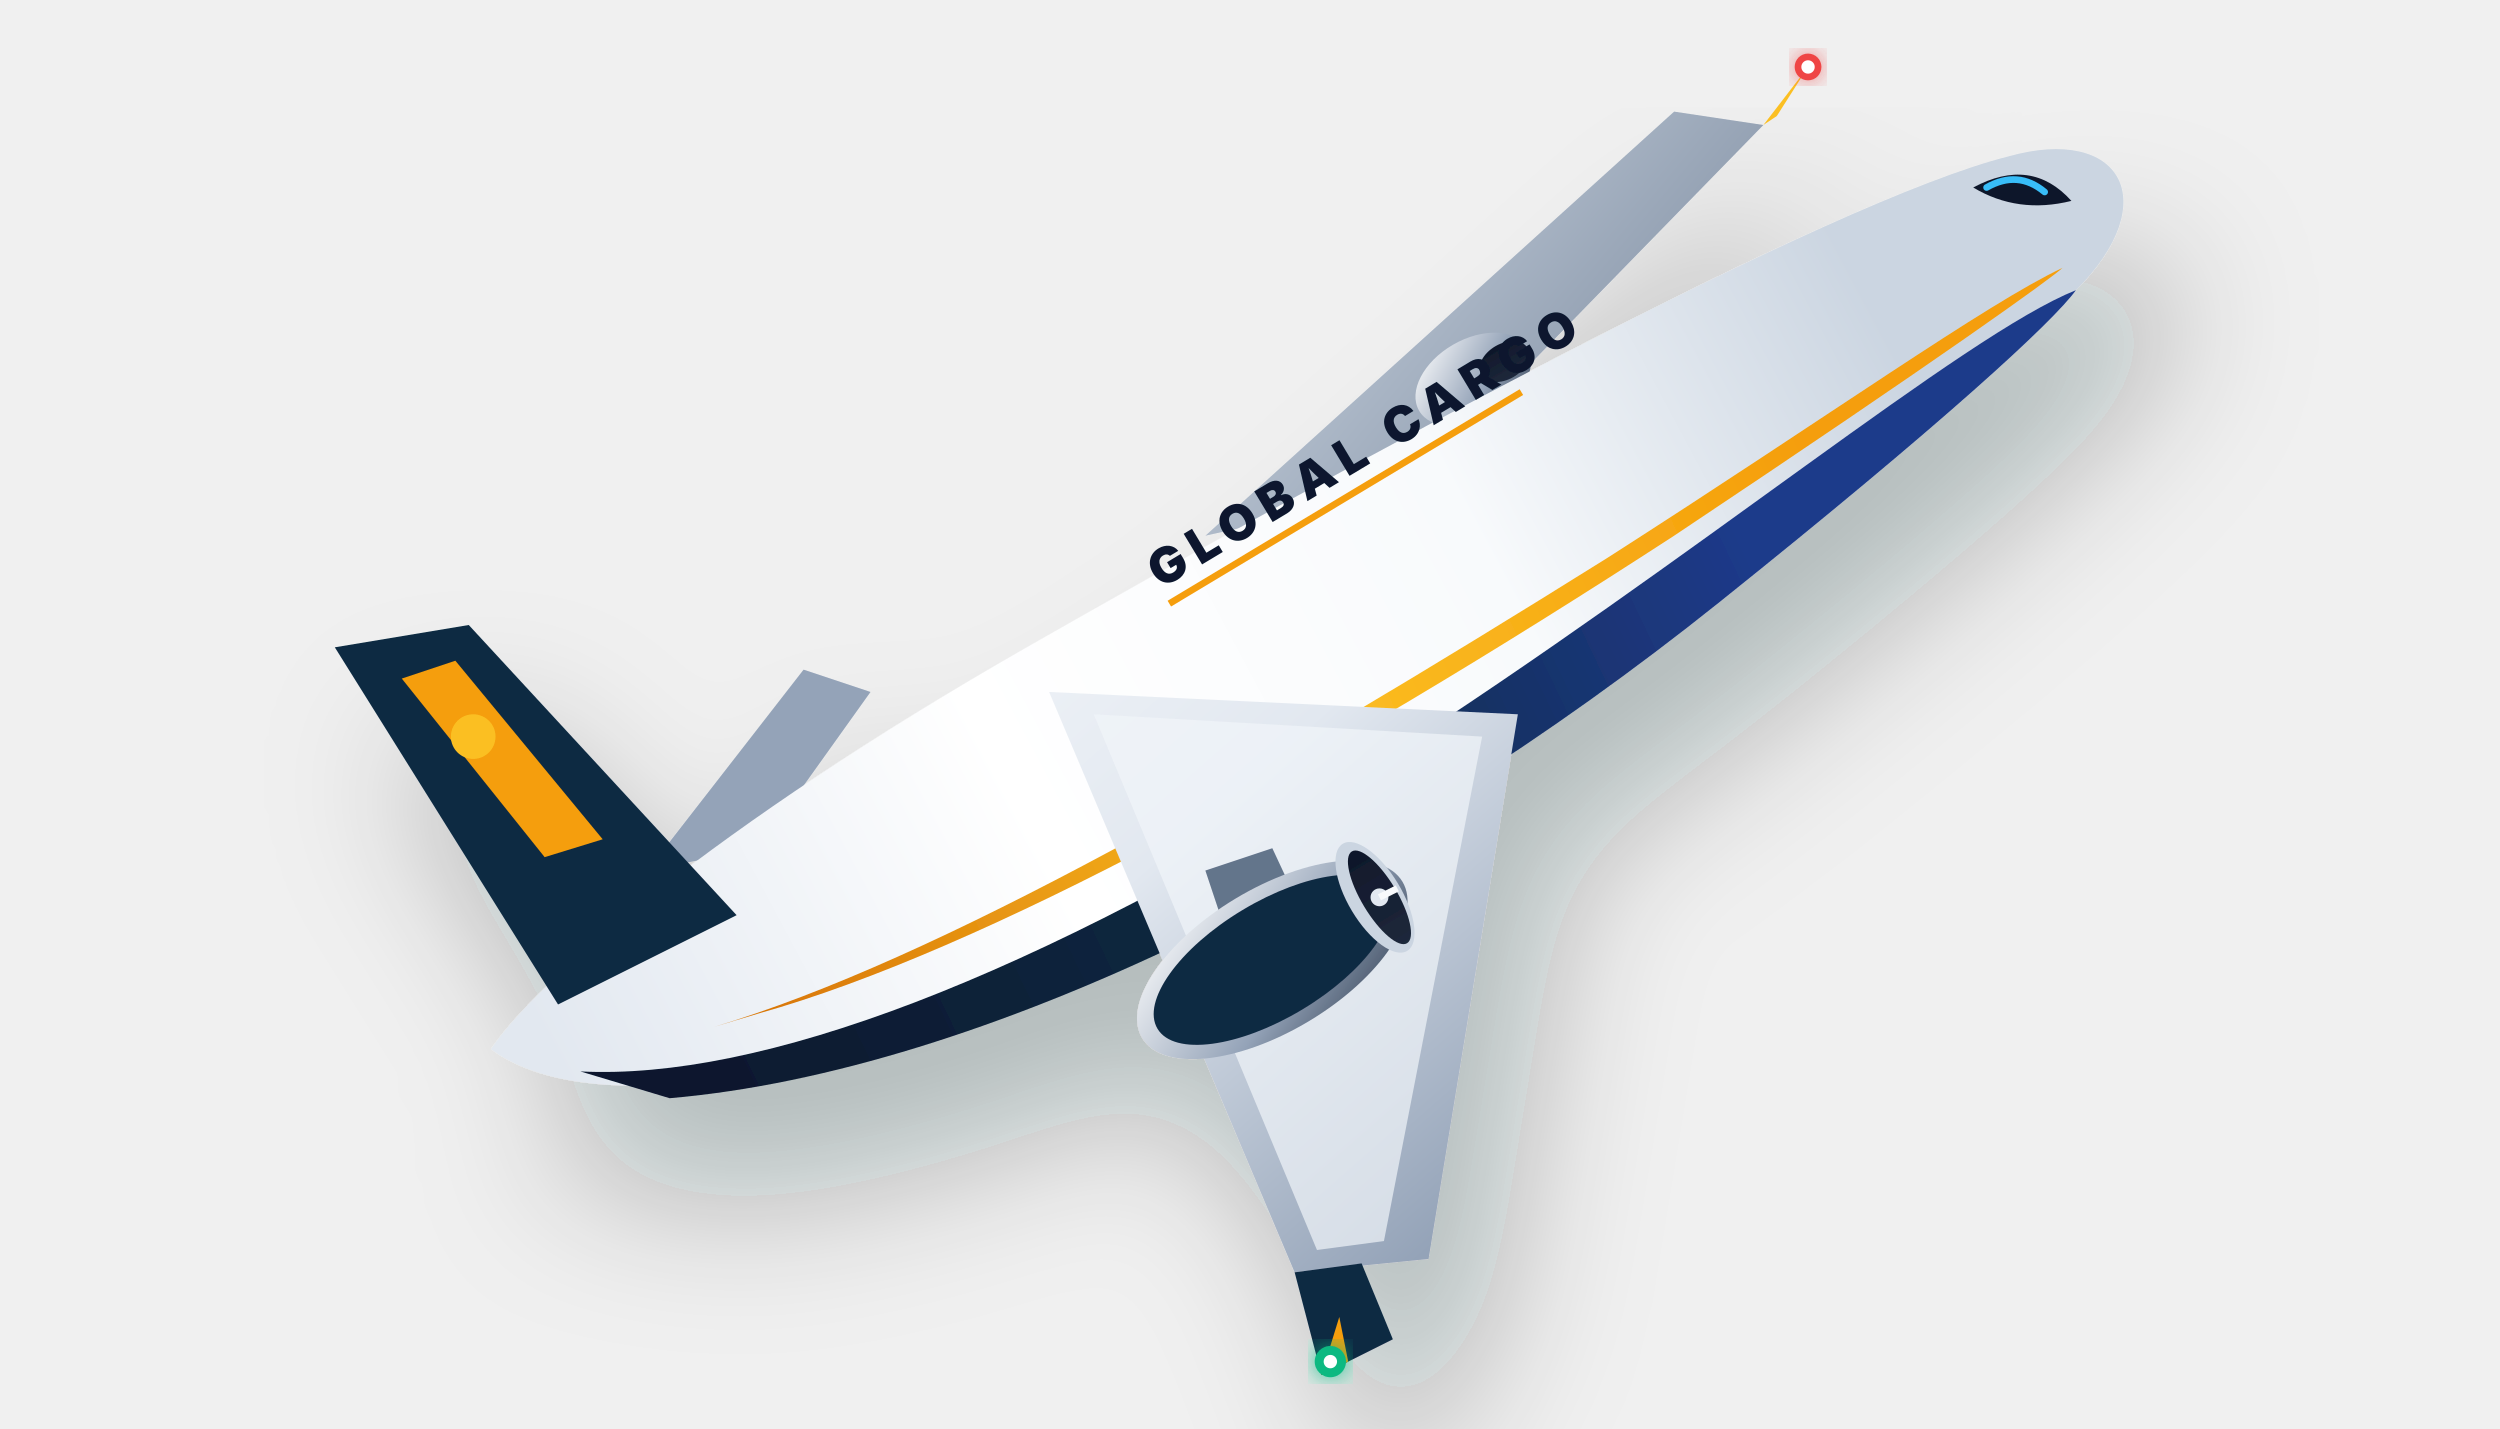
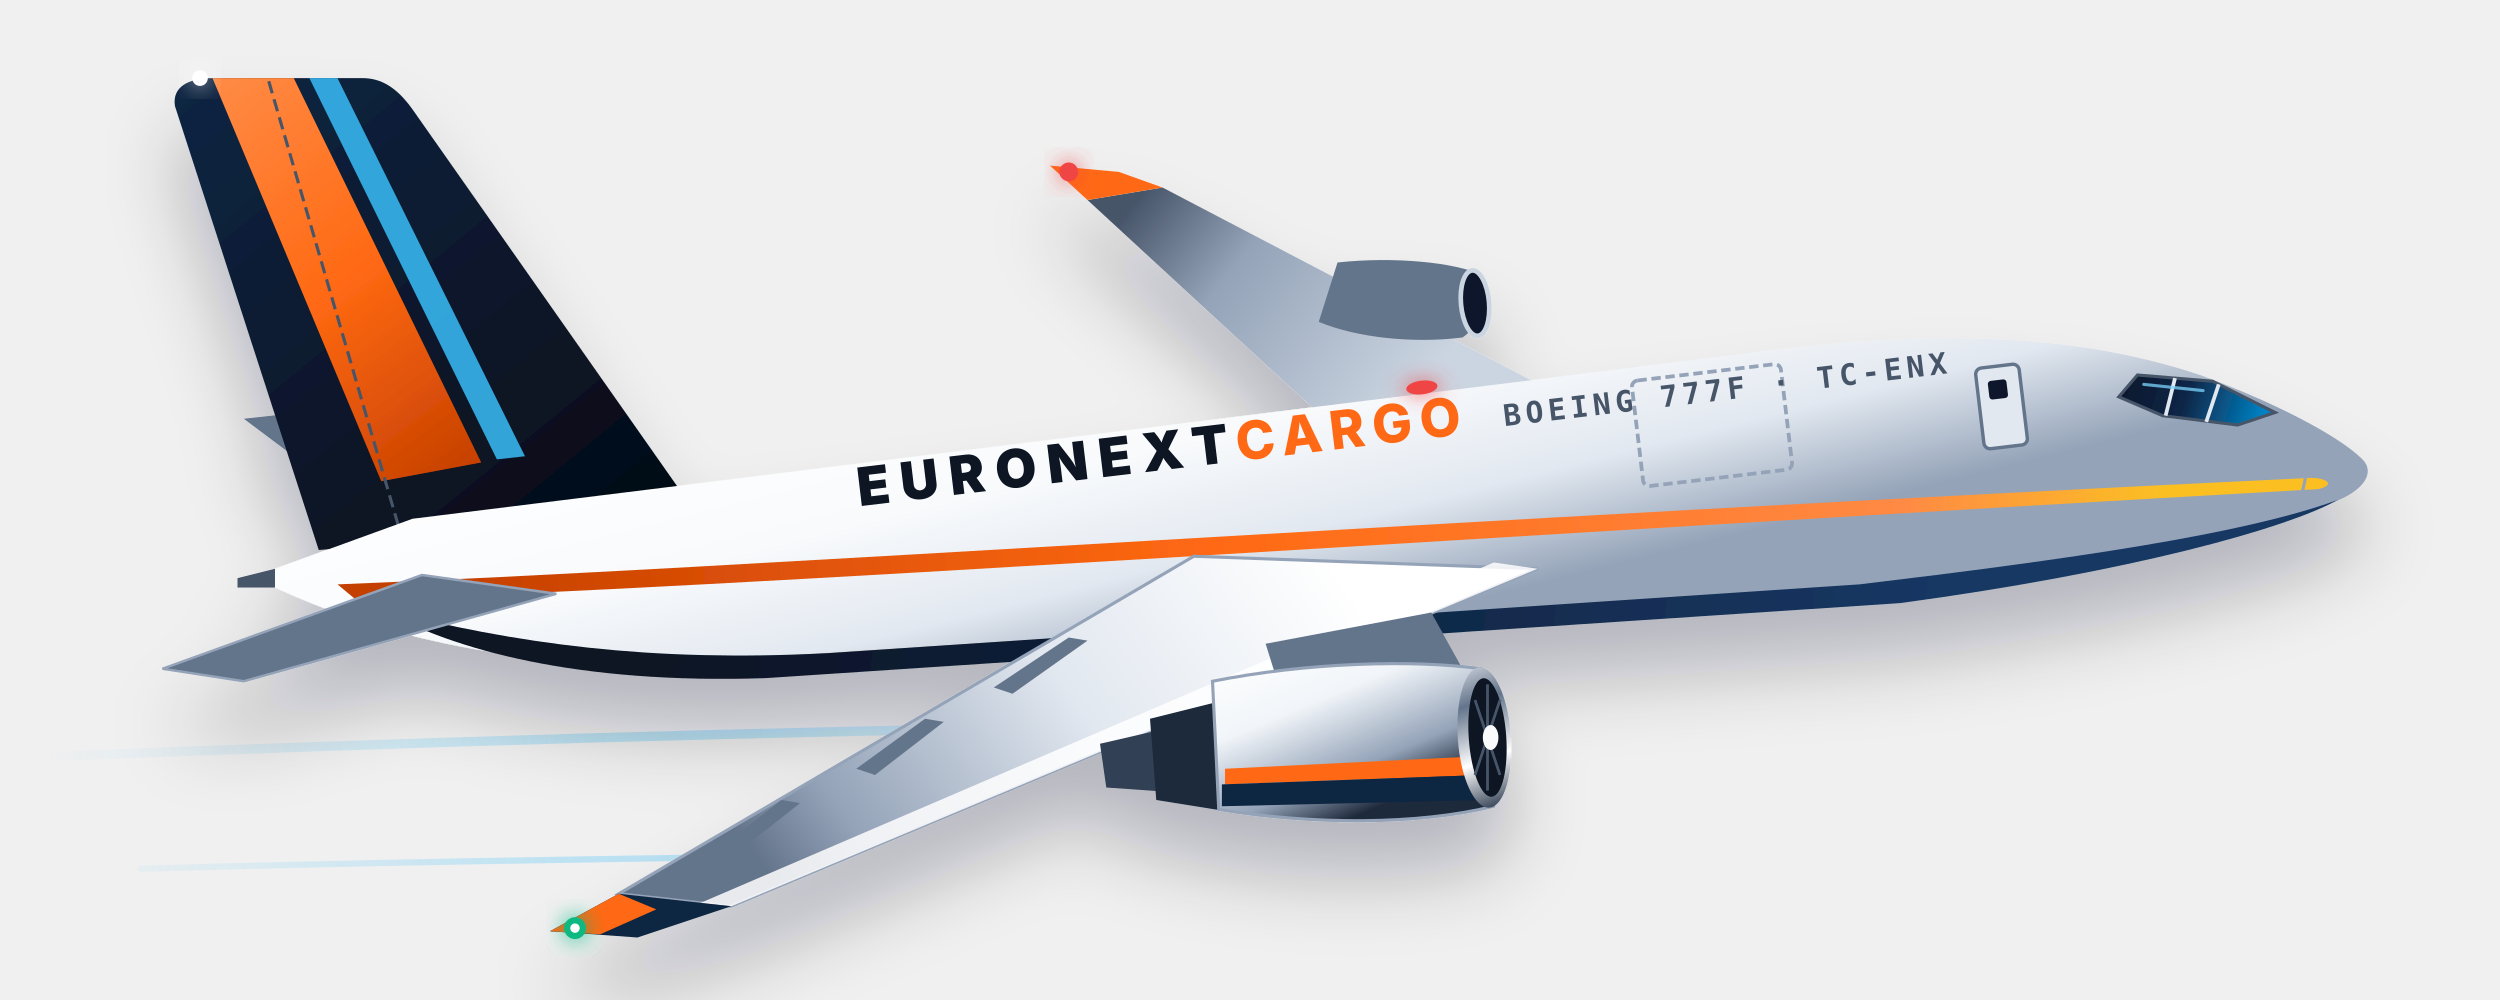
- <svg xmlns="http://www.w3.org/2000/svg" width="560" height="320" viewBox="0 0 560 320" fill="none">
+ <svg xmlns="http://www.w3.org/2000/svg" width="800" height="320" viewBox="0 0 800 320" fill="none">
  <defs>
-     <linearGradient id="fuselageGrad" x1="120" y1="230" x2="420" y2="70" gradientUnits="userSpaceOnUse">
-       <stop offset="0%" stop-color="#E2E8F0" />
-       <stop offset="35%" stop-color="#FFFFFF" />
-       <stop offset="70%" stop-color="#F8FAFC" />
-       <stop offset="100%" stop-color="#CBD5E1" />
-     </linearGradient>
-     <linearGradient id="fuselageBelly" x1="150" y1="210" x2="380" y2="100" gradientUnits="userSpaceOnUse">
-       <stop offset="0%" stop-color="#0A192F" />
-       <stop offset="50%" stop-color="#102A43" />
-       <stop offset="100%" stop-color="#1E3A8A" />
-     </linearGradient>
-     <linearGradient id="goldStripe" x1="160" y1="200" x2="400" y2="90" gradientUnits="userSpaceOnUse">
-       <stop offset="0%" stop-color="#D97706" />
-       <stop offset="50%" stop-color="#FBBF24" />
-       <stop offset="100%" stop-color="#F59E0B" />
-     </linearGradient>
-     <linearGradient id="wingGrad" x1="180" y1="120" x2="320" y2="280" gradientUnits="userSpaceOnUse">
-       <stop offset="0%" stop-color="#F8FAFC" />
-       <stop offset="50%" stop-color="#E2E8F0" />
+     <linearGradient id="fuselageCyl" x1="350" y1="95" x2="380" y2="215" gradientUnits="userSpaceOnUse">
+       <stop offset="0%" stop-color="#FFFFFF" />
+       <stop offset="42%" stop-color="#F8FAFC" />
+       <stop offset="72%" stop-color="#E2E8F0" />
      <stop offset="100%" stop-color="#94A3B8" />
    </linearGradient>
-     <linearGradient id="wingFarGrad" x1="280" y1="40" x2="400" y2="140" gradientUnits="userSpaceOnUse">
-       <stop offset="0%" stop-color="#CBD5E1" />
+     <linearGradient id="bellyNavy" x1="200" y1="165" x2="620" y2="210" gradientUnits="userSpaceOnUse">
+       <stop offset="0%" stop-color="#081221" />
+       <stop offset="50%" stop-color="#0F2542" />
+       <stop offset="100%" stop-color="#173763" />
+     </linearGradient>
+     <linearGradient id="tailFinGrad" x1="70" y1="22" x2="195" y2="175" gradientUnits="userSpaceOnUse">
+       <stop offset="0%" stop-color="#0F2542" />
+       <stop offset="60%" stop-color="#091628" />
+       <stop offset="100%" stop-color="#050C16" />
+     </linearGradient>
+     <linearGradient id="tailOrangeAccent" x1="65" y1="30" x2="155" y2="150" gradientUnits="userSpaceOnUse">
+       <stop offset="0%" stop-color="#FF8A44" />
+       <stop offset="50%" stop-color="#FF6913" />
+       <stop offset="100%" stop-color="#C43F00" />
+     </linearGradient>
+     <linearGradient id="cheatlineOrange" x1="140" y1="185" x2="690" y2="138" gradientUnits="userSpaceOnUse">
+       <stop offset="0%" stop-color="#C43F00" />
+       <stop offset="45%" stop-color="#FF6913" />
+       <stop offset="85%" stop-color="#FF8A44" />
+       <stop offset="100%" stop-color="#FBBF24" />
+     </linearGradient>
+     <linearGradient id="nearWingGrad" x1="420" y1="172" x2="255" y2="292" gradientUnits="userSpaceOnUse">
+       <stop offset="0%" stop-color="#FFFFFF" />
+       <stop offset="45%" stop-color="#E2E8F0" />
+       <stop offset="85%" stop-color="#94A3B8" />
      <stop offset="100%" stop-color="#64748B" />
    </linearGradient>
-     <linearGradient id="engineGrad" x1="0" y1="0" x2="1" y2="1">
+     <linearGradient id="farWingGrad" x1="450" y1="130" x2="365" y2="62" gradientUnits="userSpaceOnUse">
+       <stop offset="0%" stop-color="#CBD5E1" />
+       <stop offset="65%" stop-color="#94A3B8" />
+       <stop offset="100%" stop-color="#475569" />
+     </linearGradient>
+     <linearGradient id="nacelleBody" x1="400" y1="205" x2="425" y2="265" gradientUnits="userSpaceOnUse">
      <stop offset="0%" stop-color="#FFFFFF" />
-       <stop offset="60%" stop-color="#94A3B8" />
+       <stop offset="40%" stop-color="#F1F5F9" />
+       <stop offset="78%" stop-color="#94A3B8" />
+       <stop offset="100%" stop-color="#1E293B" />
+     </linearGradient>
+     <linearGradient id="chromeLip" x1="465" y1="208" x2="480" y2="258" gradientUnits="userSpaceOnUse">
+       <stop offset="0%" stop-color="#F8FAFC" />
+       <stop offset="35%" stop-color="#64748B" />
+       <stop offset="70%" stop-color="#FFFFFF" />
      <stop offset="100%" stop-color="#334155" />
    </linearGradient>
-     <linearGradient id="engineIntake" x1="0" y1="0" x2="0" y2="1">
-       <stop offset="0%" stop-color="#0F172A" />
-       <stop offset="100%" stop-color="#1E293B" />
+     <linearGradient id="cockpitGlass" x1="670" y1="115" x2="725" y2="132" gradientUnits="userSpaceOnUse">
+       <stop offset="0%" stop-color="#06101E" />
+       <stop offset="55%" stop-color="#0C2647" />
+       <stop offset="100%" stop-color="#0284C7" />
    </linearGradient>
-     <filter id="softGlow" x="-20%" y="-20%" width="140%" height="140%">
-       <feGaussianBlur stdDeviation="3" result="blur" />
-       <feComposite in="SourceGraphic" in2="blur" operator="over" />
+     <linearGradient id="jetSlipstream" x1="15" y1="210" x2="360" y2="245" gradientUnits="userSpaceOnUse">
+       <stop offset="0%" stop-color="#38BDF8" stop-opacity="0" />
+       <stop offset="50%" stop-color="#38BDF8" stop-opacity="0.28" />
+       <stop offset="100%" stop-color="#FFFFFF" stop-opacity="0.75" />
+     </linearGradient>
+     <filter id="aircraftDropShadow" x="-10%" y="-10%" width="125%" height="135%">
+       <feDropShadow dx="0" dy="18" stdDeviation="12" flood-color="#091526" flood-opacity="0.24" />
    </filter>
-     <filter id="planeShadow" x="-10%" y="-10%" width="130%" height="130%">
-       <feDropShadow dx="12" dy="24" stdDeviation="16" flood-color="#0f172a" flood-opacity="0.25" />
+     <filter id="beaconGlow" x="-80%" y="-80%" width="260%" height="260%">
+       <feGaussianBlur stdDeviation="3.5" result="blur" />
+       <feMerge>
+         <feMergeNode in="blur" />
+         <feMergeNode in="SourceGraphic" />
+       </feMerge>
    </filter>
  </defs>
-   <g filter="url(#planeShadow)">
-     <path d="M 270 120 L 375 25 L 395 28 L 315 110 Z" fill="url(#wingFarGrad)" />
-     <path d="M 395 28 L 405 15 L 398 26 Z" fill="#FBBF24" />
-     <ellipse cx="330" cy="85" rx="14" ry="9" transform="rotate(-30 330 85)" fill="url(#engineGrad)" />
-     <ellipse cx="337" cy="81" rx="6" ry="4" transform="rotate(-30 337 81)" fill="url(#engineIntake)" />
-     <path d="M 145 195 L 180 150 L 195 155 L 170 190 Z" fill="#94A3B8" />
-     <path d="M 110 235 C 120 220, 160 185, 230 145 C 300 105, 410 45, 450 35 C 475 28, 485 45, 465 65 C 425 105, 330 170, 240 215 C 180 245, 130 250, 110 235 Z" fill="url(#fuselageGrad)" />
-     <path d="M 130 240 C 170 242, 230 220, 310 170 C 380 125, 440 75, 465 65 C 460 72, 435 95, 385 135 C 310 195, 220 240, 150 246 Z" fill="url(#fuselageBelly)" />
-     <path d="M 160 230 C 210 215, 280 175, 360 125 C 410 93, 445 68, 462 60 C 460 62, 435 80, 375 120 C 295 172, 220 213, 170 227 Z" fill="url(#goldStripe)" />
-     <path d="M 442 42 Q 455 35 464 45 Q 452 48 442 42 Z" fill="#0F172A" />
-     <path d="M 445 42 Q 452 38 458 43" stroke="#38BDF8" stroke-width="1.5" stroke-linecap="round" />
-     <g transform="translate(260, 132) rotate(-31)">
-       <text x="0" y="0" font-family="system-ui, -apple-system, sans-serif" font-size="11" font-weight="900" fill="#0A192F" letter-spacing="2">GLOBAL CARGO</text>
-       <rect x="0" y="3" width="92" height="1.5" fill="#F59E0B" />
+   <path d="M 18 242 C 120 238, 240 234, 385 232" stroke="url(#jetSlipstream)" stroke-width="3" stroke-linecap="round" />
+   <path d="M 45 278 C 115 276, 185 275, 255 274" stroke="url(#jetSlipstream)" stroke-width="2" stroke-linecap="round" />
+   <g filter="url(#aircraftDropShadow)">
+     <g>
+       <path d="M 425 135 L 348 64 L 372 60 L 502 128 Z" fill="url(#farWingGrad)" />
+       <path d="M 348 64 L 336 53 L 358 55 L 372 60 Z" fill="#FF6913" />
+       <circle cx="342" cy="55" r="3" fill="#EF4444" filter="url(#beaconGlow)" />
+       <path d="M 428 84 C 446 82, 466 84, 474 88 C 476 96, 474 104, 468 108 C 452 110, 434 108, 422 103 Z" fill="#64748B" />
+       <ellipse cx="472" cy="97" rx="4.5" ry="10.5" transform="rotate(-5 472 97)" fill="#0F172A" stroke="#CBD5E1" stroke-width="1.5" />
    </g>
-     <path d="M 125 225 L 75 145 L 105 140 L 165 205 Z" fill="#102A43" />
-     <path d="M 90 152 L 102 148 L 135 188 L 122 192 Z" fill="#F59E0B" />
-     <circle cx="106" cy="165" r="5" fill="#FBBF24" />
-     <path d="M 235 155 L 290 285 L 320 282 L 340 160 Z" fill="url(#wingGrad)" />
-     <path d="M 245 160 L 295 280 L 310 278 L 332 165 Z" fill="#F1F5F9" opacity="0.7" />
-     <path d="M 290 285 L 296 308 L 312 300 L 305 283 Z" fill="#102A43" />
-     <path d="M 296 308 L 302 305 L 300 295 Z" fill="#F59E0B" />
-     <circle cx="298" cy="305" r="3.5" fill="#10B981" filter="url(#softGlow)" />
-     <circle cx="298" cy="305" r="1.5" fill="#FFFFFF" />
-     <path d="M 270 195 L 285 190 L 292 205 L 275 210 Z" fill="#64748B" />
-     <ellipse cx="285" cy="215" rx="34" ry="16" transform="rotate(-31 285 215)" fill="url(#engineGrad)" />
-     <ellipse cx="285" cy="215" rx="30" ry="13" transform="rotate(-31 285 215)" fill="#102A43" />
-     <ellipse cx="308" cy="201" rx="6" ry="14" transform="rotate(-31 308 201)" fill="#CBD5E1" />
-     <ellipse cx="309" cy="201" rx="4" ry="12" transform="rotate(-31 309 201)" fill="url(#engineIntake)" />
-     <ellipse cx="309" cy="201" rx="2" ry="2" fill="#E2E8F0" />
-     <path d="M 309 201 L 313 199" stroke="#F8FAFC" stroke-width="1.5" />
-     <circle cx="405" cy="15" r="3" fill="#EF4444" filter="url(#softGlow)" />
-     <circle cx="405" cy="15" r="1.5" fill="#FFFFFF" />
+     <path d="M 118 164 L 78 134 L 96 132 L 152 162 Z" fill="#64748B" />
+     <g>
+       <path d="M 102 176 L 56 34 C 55 28, 60 25, 68 25 L 116 25 C 122 25, 127 28, 132 35 L 224 166 Z" fill="url(#tailFinGrad)" />
+       <path d="M 68 25 L 94 25 L 154 148 L 122 154 Z" fill="url(#tailOrangeAccent)" />
+       <path d="M 99 25 L 108 25 L 168 146 L 159 147 Z" fill="#38BDF8" opacity="0.85" />
+       <line x1="86" y1="26" x2="128" y2="170" stroke="#475569" stroke-width="1" stroke-dasharray="4 2" />
+       <circle cx="64" cy="25" r="2.5" fill="#FFFFFF" filter="url(#beaconGlow)" />
+     </g>
+     <g>
+       <path d="M 88 182            L 132 166            L 568 112            C 626 105, 668 108, 704 120            C 726 128, 748 139, 756 147            C 760 151, 757 157, 746 161            C 716 172, 658 180, 588 188            L 216 212            C 162 214, 118 202, 88 188            Z" fill="url(#fuselageCyl)" />
+       <path d="M 122 195            C 165 206, 208 212, 265 209            L 595 187            C 662 179, 718 171, 748 160            C 732 169, 682 183, 608 193            L 245 217            C 185 219, 145 208, 122 195            Z" fill="url(#bellyNavy)" />
+       <path d="M 108 187            C 235 182, 465 166, 738 153            C 744 152.5, 748 155, 742 156.5            C 468 172, 238 188, 114 192            Z" fill="url(#cheatlineOrange)" />
+       <rect x="522" y="122" width="48" height="34" rx="2" transform="rotate(-6.8 522 122)" fill="none" stroke="#94A3B8" stroke-width="1.2" stroke-dasharray="3 1.5" />
+       <rect x="632" y="118" width="14" height="26" rx="2" transform="rotate(-6.8 632 118)" fill="#E2E8F0" stroke="#64748B" stroke-width="1.1" />
+       <rect x="636" y="122" width="6" height="6" rx="1" transform="rotate(-6.8 636 122)" fill="#0F172A" />
+       <path d="M 684 120 L 708 122 L 728 132 L 716 136 L 692 133 L 678 127 Z" fill="url(#cockpitGlass)" stroke="#475569" stroke-width="1" />
+       <line x1="696" y1="121" x2="693" y2="133" stroke="#E2E8F0" stroke-width="1.2" />
+       <line x1="710" y1="123" x2="706" y2="135" stroke="#E2E8F0" stroke-width="1.2" />
+       <path d="M 686 123 L 705 125" stroke="#7DD3FC" stroke-width="1" stroke-linecap="round" opacity="0.75" />
+       <path d="M 736 135 C 739 144, 739 153, 735 162" stroke="#94A3B8" stroke-width="1" fill="none" />
+       <g transform="translate(275, 162) rotate(-6.8)">
+         <text x="0" y="0" font-family="system-ui, -apple-system, 'Segoe UI', sans-serif" font-size="17" font-weight="900" fill="#081221" letter-spacing="3.5">
+           EURONEXT
+         </text>
+         <text x="122" y="0" font-family="system-ui, -apple-system, 'Segoe UI', sans-serif" font-size="17" font-weight="800" fill="#FF6913" letter-spacing="2.5">
+           CARGO
+         </text>
+         <text x="208" y="-1" font-family="monospace" font-size="9.5" font-weight="700" fill="#475569" letter-spacing="1.5">
+           BOEING 777F · TC-ENX
+         </text>
+       </g>
+       <ellipse cx="455" cy="124" rx="5" ry="2.2" transform="rotate(-6.8 455 124)" fill="#EF4444" filter="url(#beaconGlow)" />
+       <path d="M 88 182 L 76 185 L 76 188 L 88 188 Z" fill="#475569" />
+     </g>
+     <path d="M 135 184 L 52 214 L 78 218 L 178 190 Z" fill="url(#nearWingGrad)" stroke="#94A3B8" stroke-width="0.8" />
+     <g>
+       <path d="M 382 178            L 198 286            L 234 290            L 492 182            Z" fill="url(#nearWingGrad)" stroke="#94A3B8" stroke-width="1" />
+       <path d="M 492 182 L 234 290 L 224 289 L 478 180 Z" fill="#FFFFFF" opacity="0.85" />
+       <path d="M 342 204 L 318 220 L 324 222 L 348 205 Z" fill="#64748B" />
+       <path d="M 296 230 L 274 246 L 280 248 L 302 231 Z" fill="#64748B" />
+       <path d="M 250 256 L 232 270 L 237 272 L 256 257 Z" fill="#64748B" />
+       <path d="M 198 286 L 176 298 L 204 300 L 234 290 Z" fill="#0F2542" />
+       <path d="M 176 298 L 192 299 L 210 291 L 198 286 Z" fill="#FF6913" />
+       <circle cx="184" cy="297" r="3.5" fill="#10B981" filter="url(#beaconGlow)" />
+       <circle cx="184" cy="297" r="1.5" fill="#FFFFFF" />
+     </g>
+     <g>
+       <path d="M 405 206 L 458 196 L 468 214 L 410 222 Z" fill="#64748B" />
+       <path d="M 378 232 L 352 238 L 354 252 L 382 254 Z" fill="#334155" />
+       <path d="M 392 224 L 368 230 L 370 256 L 395 260 Z" fill="#1E293B" />
+       <path d="M 388 218            C 418 212, 452 211, 474 214            L 478 258            C 454 264, 420 264, 390 259            Z" fill="url(#nacelleBody)" stroke="#94A3B8" stroke-width="1" />
+       <path d="M 392 246 L 473 242 L 474 248 L 392 251 Z" fill="#FF6913" />
+       <path d="M 391 251 L 474 248 L 475 256 L 391 258 Z" fill="#0F2542" />
+       <ellipse cx="475" cy="236" rx="8.5" ry="22.5" transform="rotate(-4 475 236)" fill="url(#chromeLip)" />
+       <ellipse cx="476" cy="236" rx="6" ry="19" transform="rotate(-4 476 236)" fill="#091322" />
+       <line x1="476" y1="219" x2="476" y2="253" stroke="#475569" stroke-width="0.9" />
+       <line x1="472" y1="224" x2="480" y2="248" stroke="#475569" stroke-width="0.9" />
+       <line x1="472" y1="248" x2="480" y2="224" stroke="#475569" stroke-width="0.9" />
+       <ellipse cx="477" cy="236" rx="2.5" ry="4" fill="#F8FAFC" />
+     </g>
  </g>
</svg>
